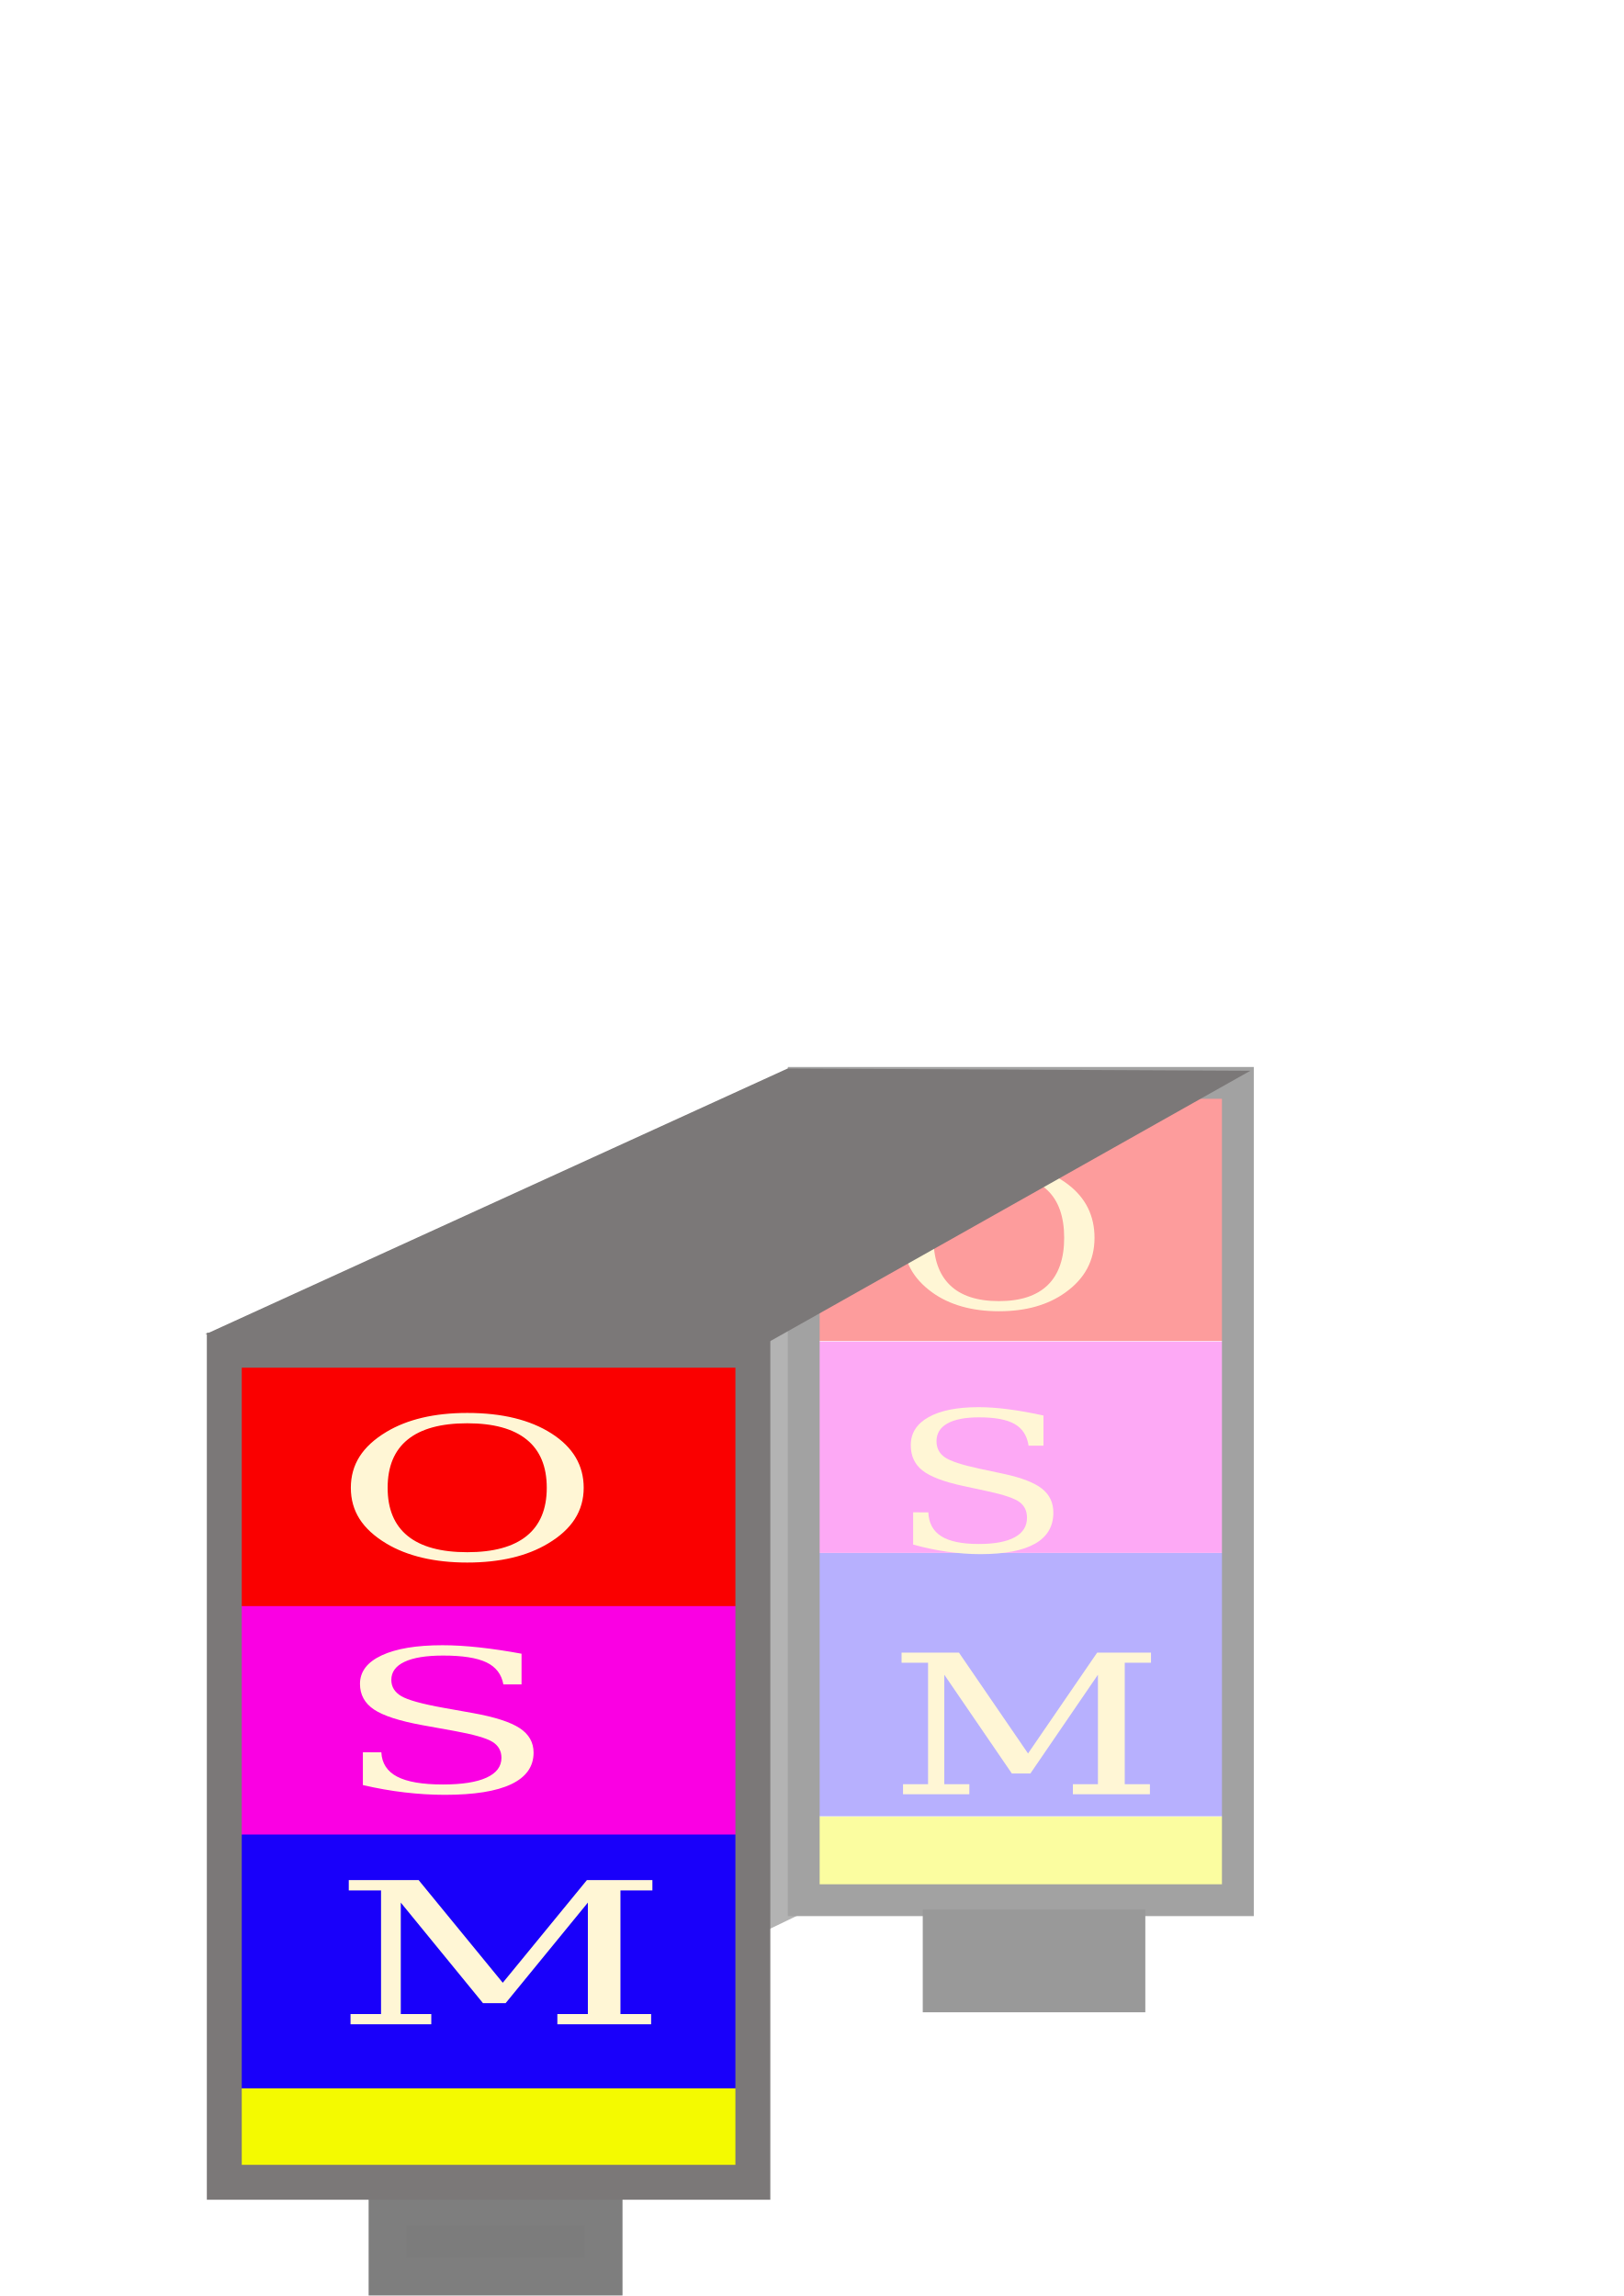
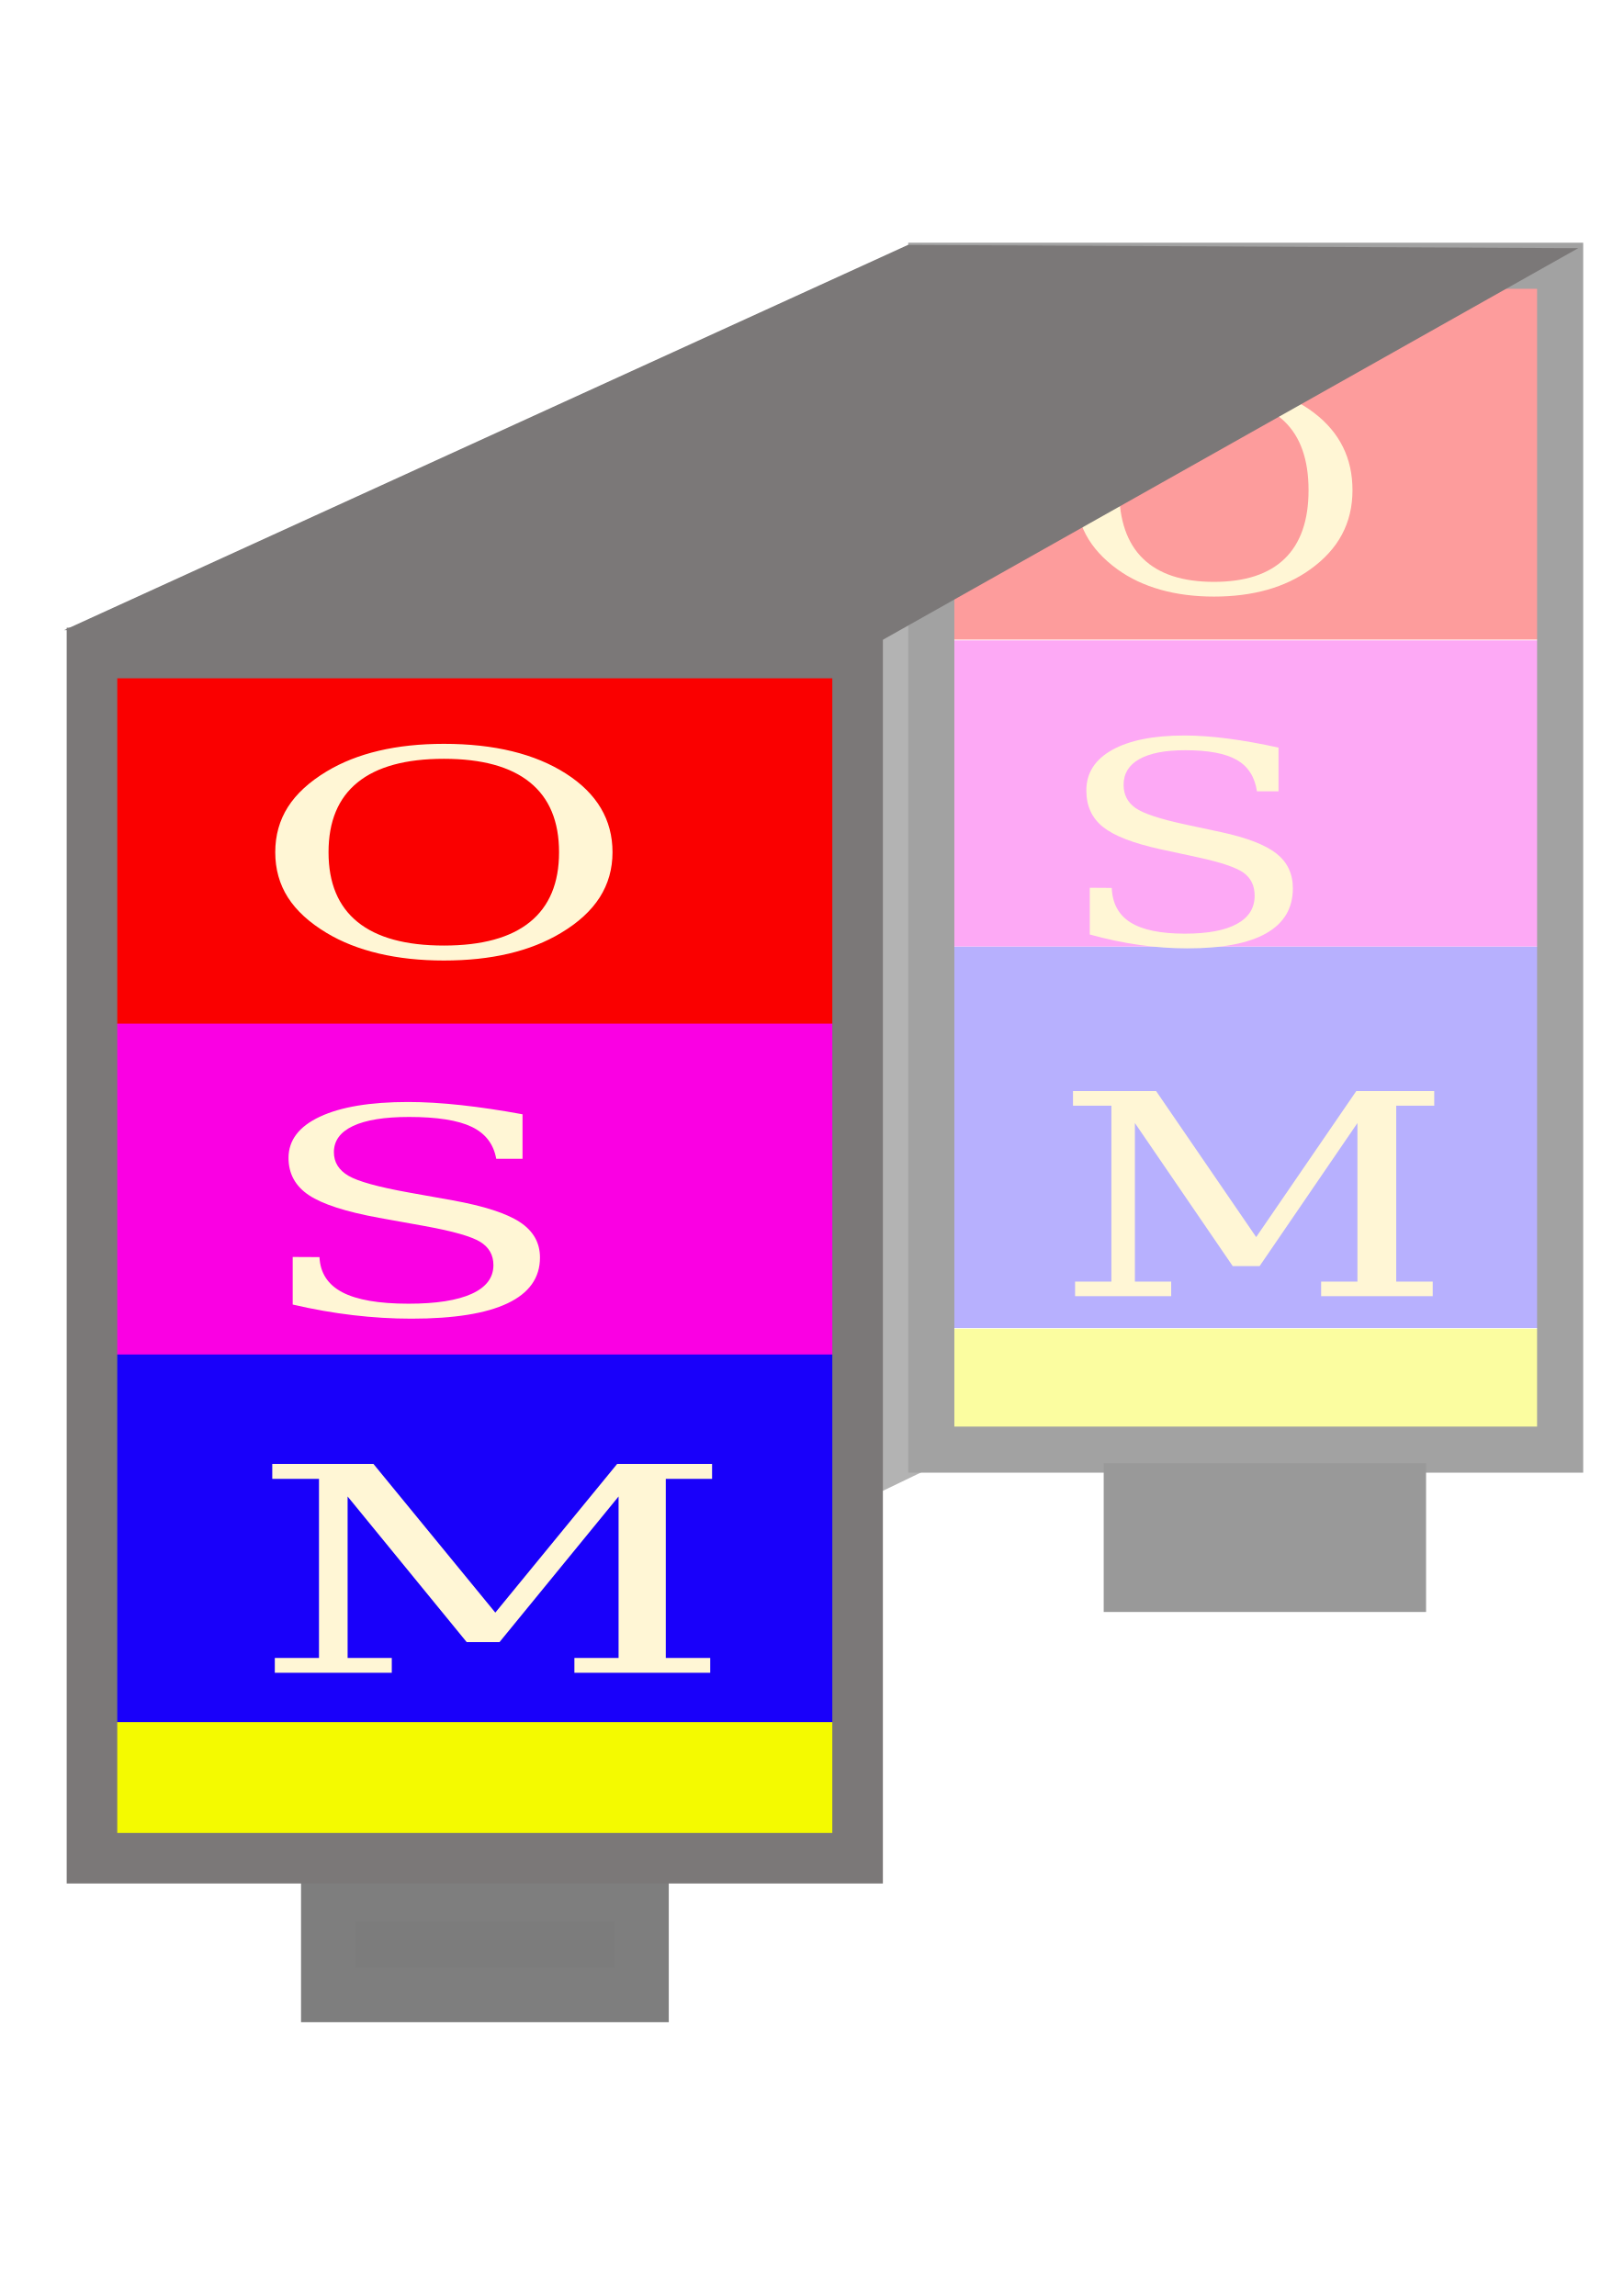
<svg xmlns="http://www.w3.org/2000/svg" width="210mm" height="297mm" viewBox="0 0 744.094 1052.362" id="svg2" version="1.1">
  <defs id="defs4" />
  <g id="layer1">
-     <path style="fill:#b3b3b3;fill-rule:evenodd;stroke:#b3b3b3;stroke-width:1.009;stroke-linecap:butt;stroke-linejoin:miter;stroke-miterlimit:4;stroke-dasharray:none;stroke-opacity:1" d="M 95.963,1007.306 370.098,875.187 360.836,538.226 95.963,658.223 Z" id="path4324" />
-     <rect style="fill:#fa0000;fill-opacity:1;stroke:#ff0000;stroke-width:0;stroke-miterlimit:4;stroke-dasharray:none;stroke-opacity:1" id="rect4221" width="238" height="121.662" x="104" y="625.867" />
-     <rect style="fill:#fa00e3;fill-opacity:1;stroke:#ff0000;stroke-width:0;stroke-miterlimit:4;stroke-dasharray:none;stroke-opacity:1" id="rect4221-7" width="238" height="110.258" x="104" y="736.15" />
-     <rect style="fill:#1900fa;fill-opacity:1;stroke:#ff0000;stroke-width:0;stroke-miterlimit:4;stroke-dasharray:none;stroke-opacity:1" id="rect4221-7-5" width="238" height="120.229" x="104" y="840.846" />
-     <rect style="fill:#f4fa00;fill-opacity:1;stroke:#ff0000;stroke-width:0;stroke-miterlimit:4;stroke-dasharray:none;stroke-opacity:1" id="rect4221-7-5-3" width="238" height="40.461" x="104" y="957.175" />
-     <text xml:space="preserve" style="font-style:normal;font-variant:normal;font-weight:normal;font-stretch:normal;font-size:116.89px;line-height:125%;font-family:'DejaVu Serif';-inkscape-font-specification:'DejaVu Serif, Normal';text-align:start;letter-spacing:0px;word-spacing:0px;writing-mode:lr-tb;text-anchor:start;fill:#fff6d5;fill-opacity:1;stroke:none;stroke-width:1px;stroke-linecap:butt;stroke-linejoin:miter;stroke-opacity:1" x="118.14" y="921.723" id="text4305" transform="scale(1.2893,0.7756145)">
-       <tspan id="tspan7416" x="118.14" y="921.723">O</tspan>
-       <tspan id="tspan7418" x="118.14" y="1058.987">S</tspan>
-       <tspan id="tspan7420" x="118.14" y="1196.251">M</tspan>
+     <path style="fill:#b3b3b3;fill-rule:evenodd;stroke:#b3b3b3;stroke-width:1.462;stroke-linecap:butt;stroke-linejoin:miter;stroke-miterlimit:4;stroke-dasharray:none;stroke-opacity:1" d="M 32.262,861.944 429.346,670.572 415.93,182.486 32.262,356.3 Z" id="path4324" />
+     <rect style="fill:#fa0000;fill-opacity:1;stroke:#ff0000;stroke-width:0;stroke-miterlimit:4;stroke-dasharray:none;stroke-opacity:1" id="rect4221" width="344.742" height="176.226" x="43.904" y="309.434" />
+     <rect style="fill:#fa00e3;fill-opacity:1;stroke:#ff0000;stroke-width:0;stroke-miterlimit:4;stroke-dasharray:none;stroke-opacity:1" id="rect4221-7" width="344.742" height="159.708" x="43.904" y="469.178" />
+     <rect style="fill:#1900fa;fill-opacity:1;stroke:#ff0000;stroke-width:0;stroke-miterlimit:4;stroke-dasharray:none;stroke-opacity:1" id="rect4221-7-5" width="344.742" height="174.151" x="43.904" y="620.829" />
+     <rect style="fill:#f4fa00;fill-opacity:1;stroke:#ff0000;stroke-width:0;stroke-miterlimit:4;stroke-dasharray:none;stroke-opacity:1" id="rect4221-7-5-3" width="344.742" height="58.607" x="43.904" y="789.331" />
+     <text xml:space="preserve" style="font-style:normal;font-variant:normal;font-weight:normal;font-stretch:normal;font-size:169.314px;line-height:125%;font-family:'DejaVu Serif';-inkscape-font-specification:'DejaVu Serif, Normal';text-align:start;letter-spacing:0px;word-spacing:0px;writing-mode:lr-tb;text-anchor:start;fill:#fff6d5;fill-opacity:1;stroke:none;stroke-width:1px;stroke-linecap:butt;stroke-linejoin:miter;stroke-opacity:1" x="88.337" y="565.229" id="text4305" transform="scale(1.2893,0.7756146)">
+       <tspan id="tspan7416" x="88.337" y="565.229">O</tspan>
+       <tspan id="tspan7418" x="88.337" y="776.872">S</tspan>
+       <tspan id="tspan7420" x="88.337" y="988.514">M</tspan>
    </text>
-     <rect style="fill:#7c7c7c;fill-opacity:1;stroke:#7e7e7e;stroke-width:17.258;stroke-miterlimit:4;stroke-dasharray:none;stroke-opacity:1" id="rect7422" width="99.084" height="32.048" x="177.562" y="1011.45" />
-     <rect style="opacity:0.388;fill:#fa0000;fill-opacity:1;stroke:#ff0000;stroke-width:0;stroke-miterlimit:4;stroke-dasharray:none;stroke-opacity:0.372" id="rect4221-3" width="198.774" height="113.564" x="367.105" y="501.067" />
-     <rect style="opacity:0.999;fill:#fa00e3;fill-opacity:0.337;stroke:#ff0000;stroke-width:0;stroke-miterlimit:4;stroke-dasharray:none;stroke-opacity:1" id="rect4221-7-6" width="197.46" height="96.879" x="368.418" y="614.881" />
-     <rect style="fill:#1903fa;fill-opacity:0.311;stroke:#ff0000;stroke-width:0;stroke-miterlimit:4;stroke-dasharray:none;stroke-opacity:1" id="rect4221-7-5-7" width="200.087" height="120.662" x="367.105" y="711.815" />
-     <rect style="fill:#f4fa00;fill-opacity:0.372;stroke:#ff0000;stroke-width:0;stroke-miterlimit:4;stroke-dasharray:none;stroke-opacity:1" id="rect4221-7-5-3-5" width="196.147" height="35.704" x="369.732" y="832.686" />
-     <rect style="fill:#b3b3b3;fill-opacity:0;stroke:#a2a2a2;stroke-width:14.588;stroke-miterlimit:4;stroke-dasharray:none;stroke-opacity:1" id="rect4219-3" width="198.95" height="374.607" x="368.33" y="496.34" />
-     <text xml:space="preserve" style="font-style:normal;font-variant:normal;font-weight:normal;font-stretch:normal;font-size:104.993px;line-height:125%;font-family:'DejaVu Serif';-inkscape-font-specification:'DejaVu Serif, Normal';text-align:start;letter-spacing:0px;word-spacing:0px;writing-mode:lr-tb;text-anchor:start;fill:#fff6d5;fill-opacity:1;stroke:none;stroke-width:1px;stroke-linecap:butt;stroke-linejoin:miter;stroke-opacity:1" x="345.211" y="707.087" id="text4305-5" transform="scale(1.178962,0.848204)">
-       <tspan id="tspan7416-6" x="345.211" y="707.087">O</tspan>
-       <tspan id="tspan7418-2" x="345.211" y="838.329">S</tspan>
-       <tspan id="tspan7420-9" x="345.211" y="969.571">M</tspan>
+     <rect style="fill:#7c7c7c;fill-opacity:1;stroke:#7e7e7e;stroke-width:24.997;stroke-miterlimit:4;stroke-dasharray:none;stroke-opacity:1" id="rect7422" width="143.523" height="46.421" x="150.458" y="867.948" />
+     <rect style="opacity:0.388;fill:#fa0000;fill-opacity:1;stroke:#ff0000;stroke-width:0;stroke-miterlimit:4;stroke-dasharray:none;stroke-opacity:0.372" id="rect4221-3" width="287.923" height="164.496" x="425.01" y="128.661" />
+     <rect style="opacity:0.999;fill:#fa00e3;fill-opacity:0.337;stroke:#ff0000;stroke-width:0;stroke-miterlimit:4;stroke-dasharray:none;stroke-opacity:1" id="rect4221-7-6" width="286.02" height="140.328" x="426.913" y="293.519" />
+     <rect style="fill:#1903fa;fill-opacity:0.311;stroke:#ff0000;stroke-width:0;stroke-miterlimit:4;stroke-dasharray:none;stroke-opacity:1" id="rect4221-7-5-7" width="289.825" height="174.778" x="425.01" y="433.928" />
+     <rect style="fill:#f4fa00;fill-opacity:0.372;stroke:#ff0000;stroke-width:0;stroke-miterlimit:4;stroke-dasharray:none;stroke-opacity:1" id="rect4221-7-5-3-5" width="284.118" height="51.717" x="428.815" y="609.009" />
+     <rect style="fill:#b3b3b3;fill-opacity:0;stroke:#a2a2a2;stroke-width:21.13;stroke-miterlimit:4;stroke-dasharray:none;stroke-opacity:1" id="rect4219-3" width="288.179" height="542.617" x="426.785" y="121.815" />
+     <text xml:space="preserve" style="font-style:normal;font-variant:normal;font-weight:normal;font-stretch:normal;font-size:152.082px;line-height:125%;font-family:'DejaVu Serif';-inkscape-font-specification:'DejaVu Serif, Normal';text-align:start;letter-spacing:0px;word-spacing:0px;writing-mode:lr-tb;text-anchor:start;fill:#fff6d5;fill-opacity:1;stroke:none;stroke-width:1px;stroke-linecap:butt;stroke-linejoin:miter;stroke-opacity:1" x="409.5" y="320.217" id="text4305-5" transform="scale(1.178962,0.848204)">
+       <tspan id="tspan7416-6" x="409.5" y="320.217">O</tspan>
+       <tspan id="tspan7418-2" x="409.5" y="510.32">S</tspan>
+       <tspan id="tspan7420-9" x="409.5" y="700.422">M</tspan>
    </text>
-     <rect style="fill:#999999;fill-opacity:1;stroke:#999999;stroke-width:15.875;stroke-miterlimit:4;stroke-dasharray:none;stroke-opacity:1" id="rect7422-2" width="86.115" height="31.201" x="430.81" y="883.183" />
-     <path style="fill:#7b7878;fill-opacity:1;fill-rule:evenodd;stroke:#757575;stroke-width:0;stroke-linecap:butt;stroke-linejoin:miter;stroke-miterlimit:4;stroke-dasharray:none;stroke-opacity:1" d="M 93.993,611.633 360.932,489.746 572.998,490.772 351.679,615.433 Z" id="path3518" />
-     <rect style="fill:#999999;fill-opacity:0;stroke:#7b7878;stroke-width:16;stroke-miterlimit:4;stroke-dasharray:none;stroke-opacity:1" id="rect4219" width="242.222" height="381.361" x="102.789" y="618.879" />
+     <rect style="fill:#999999;fill-opacity:1;stroke:#999999;stroke-width:22.994;stroke-miterlimit:4;stroke-dasharray:none;stroke-opacity:1" id="rect7422-2" width="124.737" height="45.195" x="517.286" y="682.153" />
+     <path style="fill:#7b7878;fill-opacity:1;fill-rule:evenodd;stroke:#757575;stroke-width:0;stroke-linecap:butt;stroke-linejoin:miter;stroke-miterlimit:4;stroke-dasharray:none;stroke-opacity:1" d="M 29.409,288.816 416.069,112.263 723.245,113.75 402.665,294.32 Z" id="path3518" />
+     <rect style="fill:#999999;fill-opacity:0;stroke:#7b7878;stroke-width:23.176;stroke-miterlimit:4;stroke-dasharray:none;stroke-opacity:1" id="rect4219" width="350.857" height="552.4" x="42.151" y="299.311" />
  </g>
</svg>
